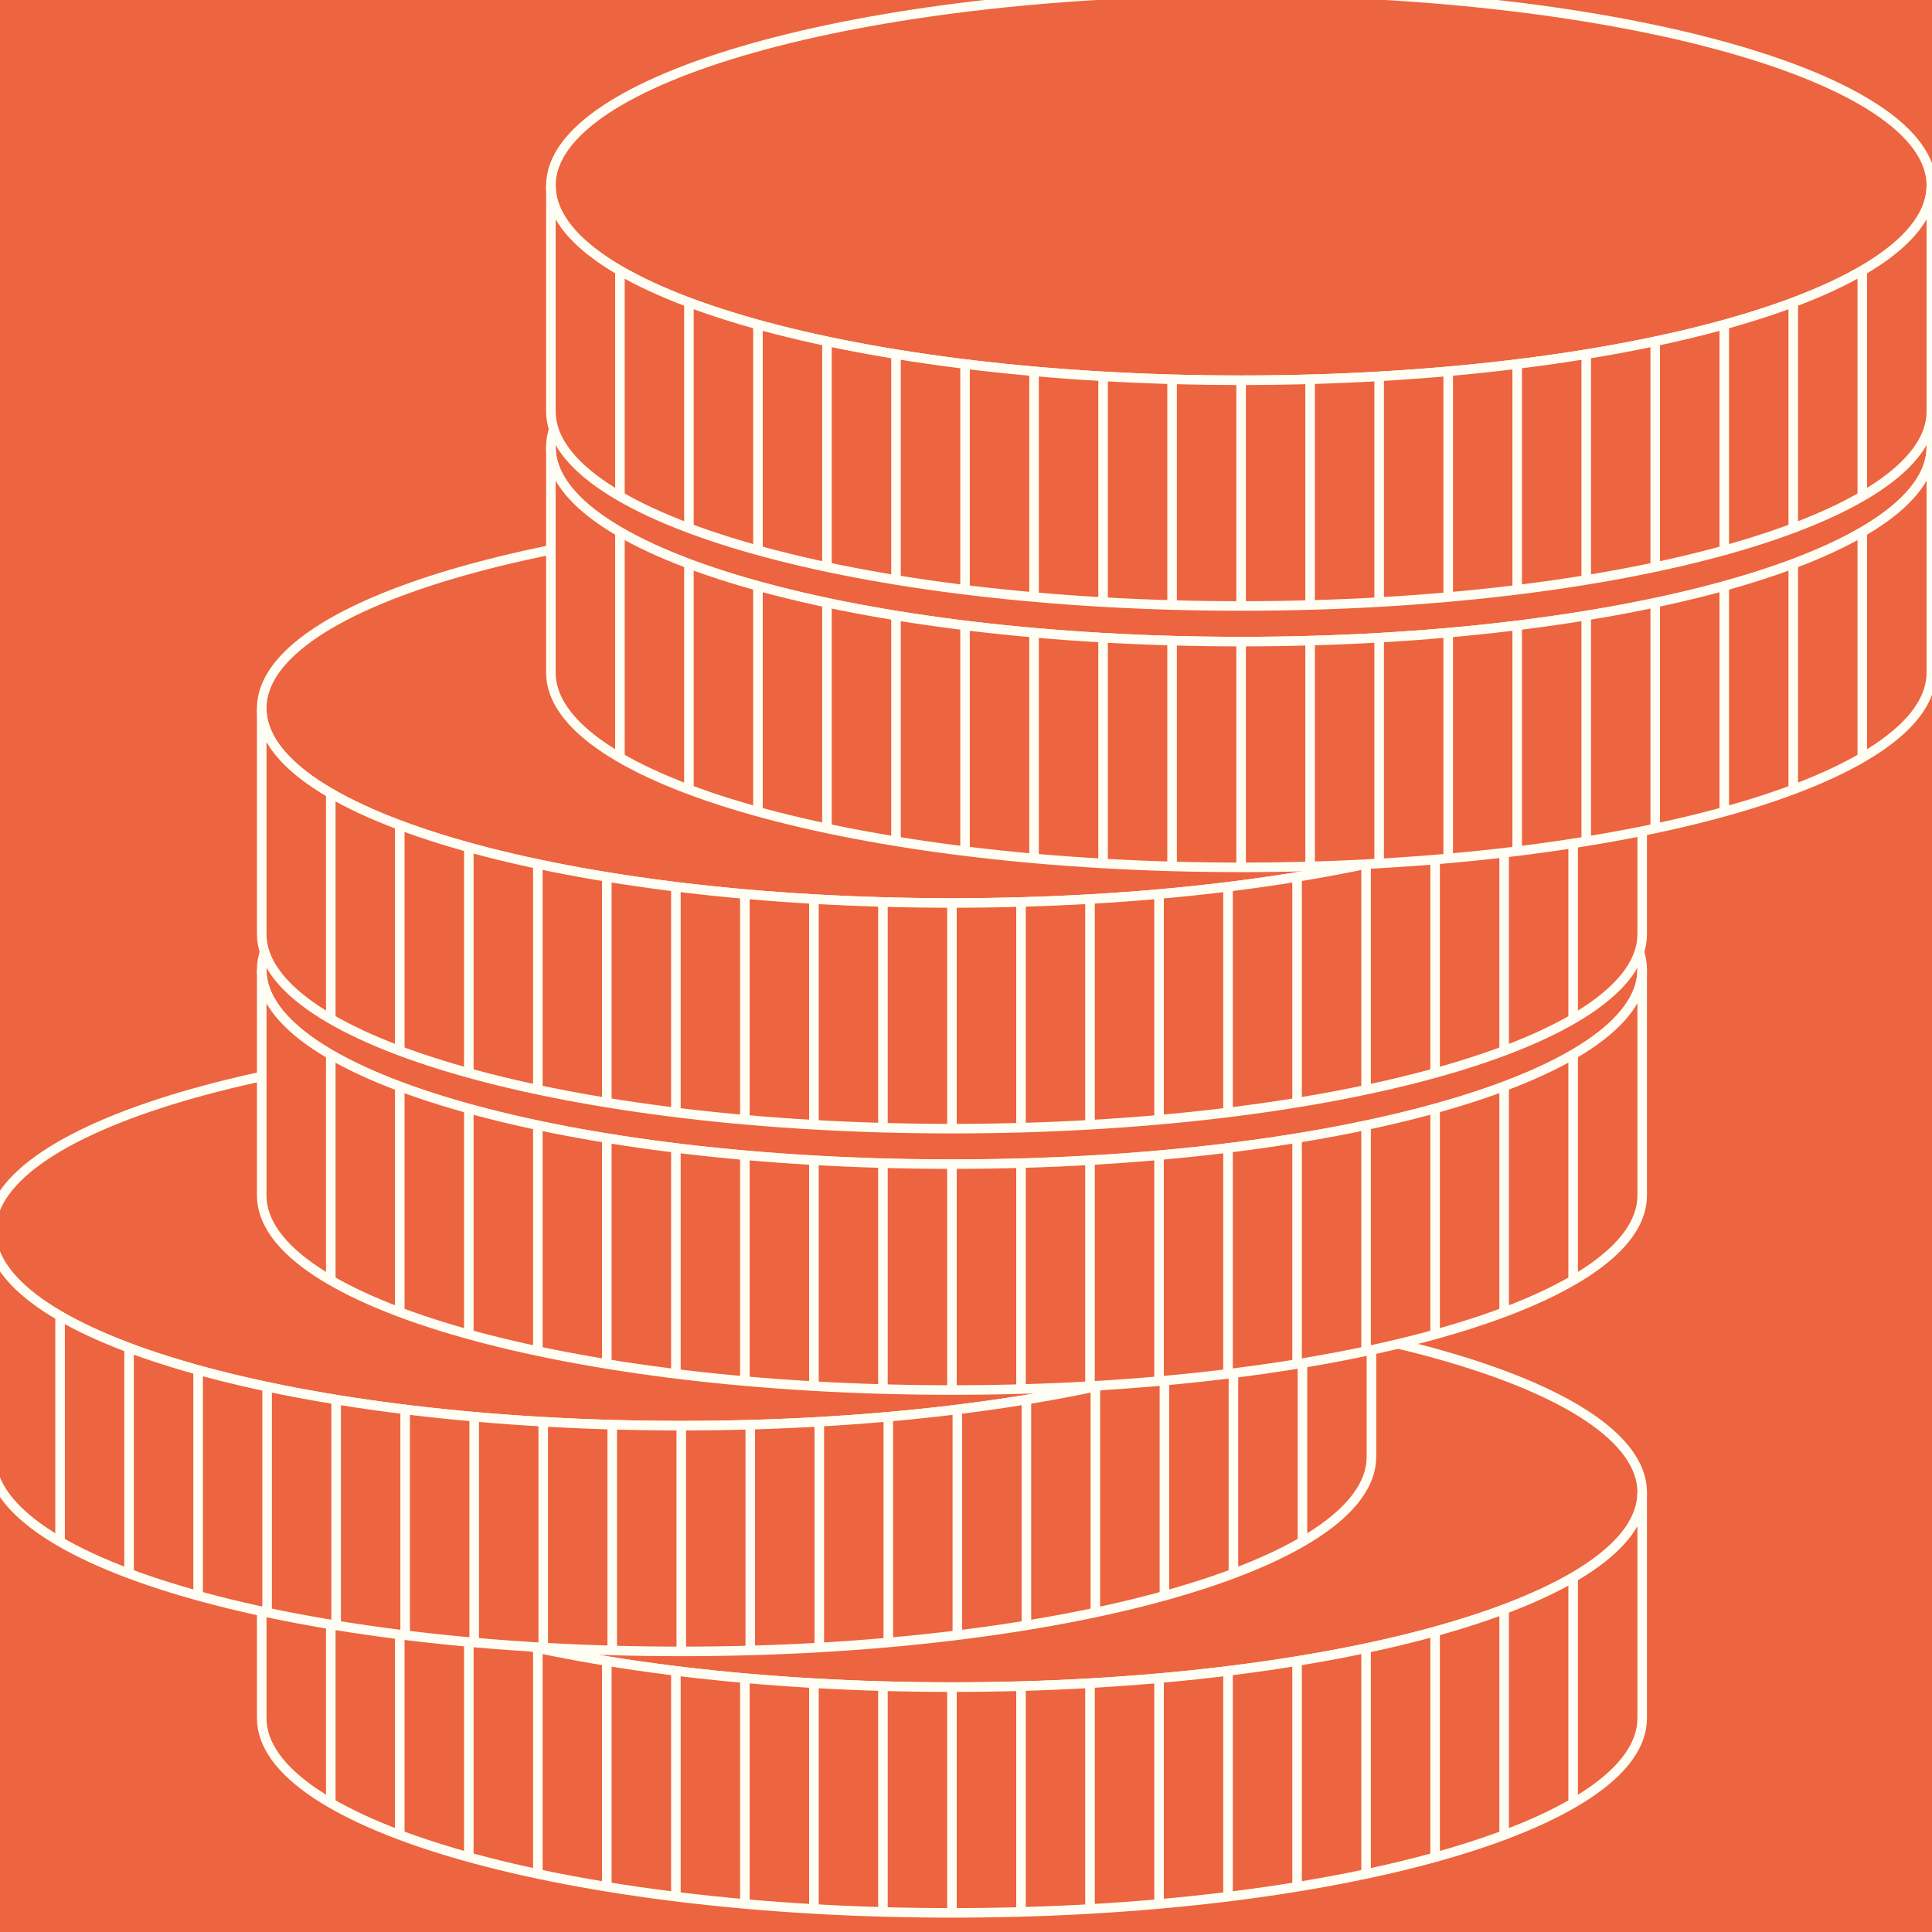
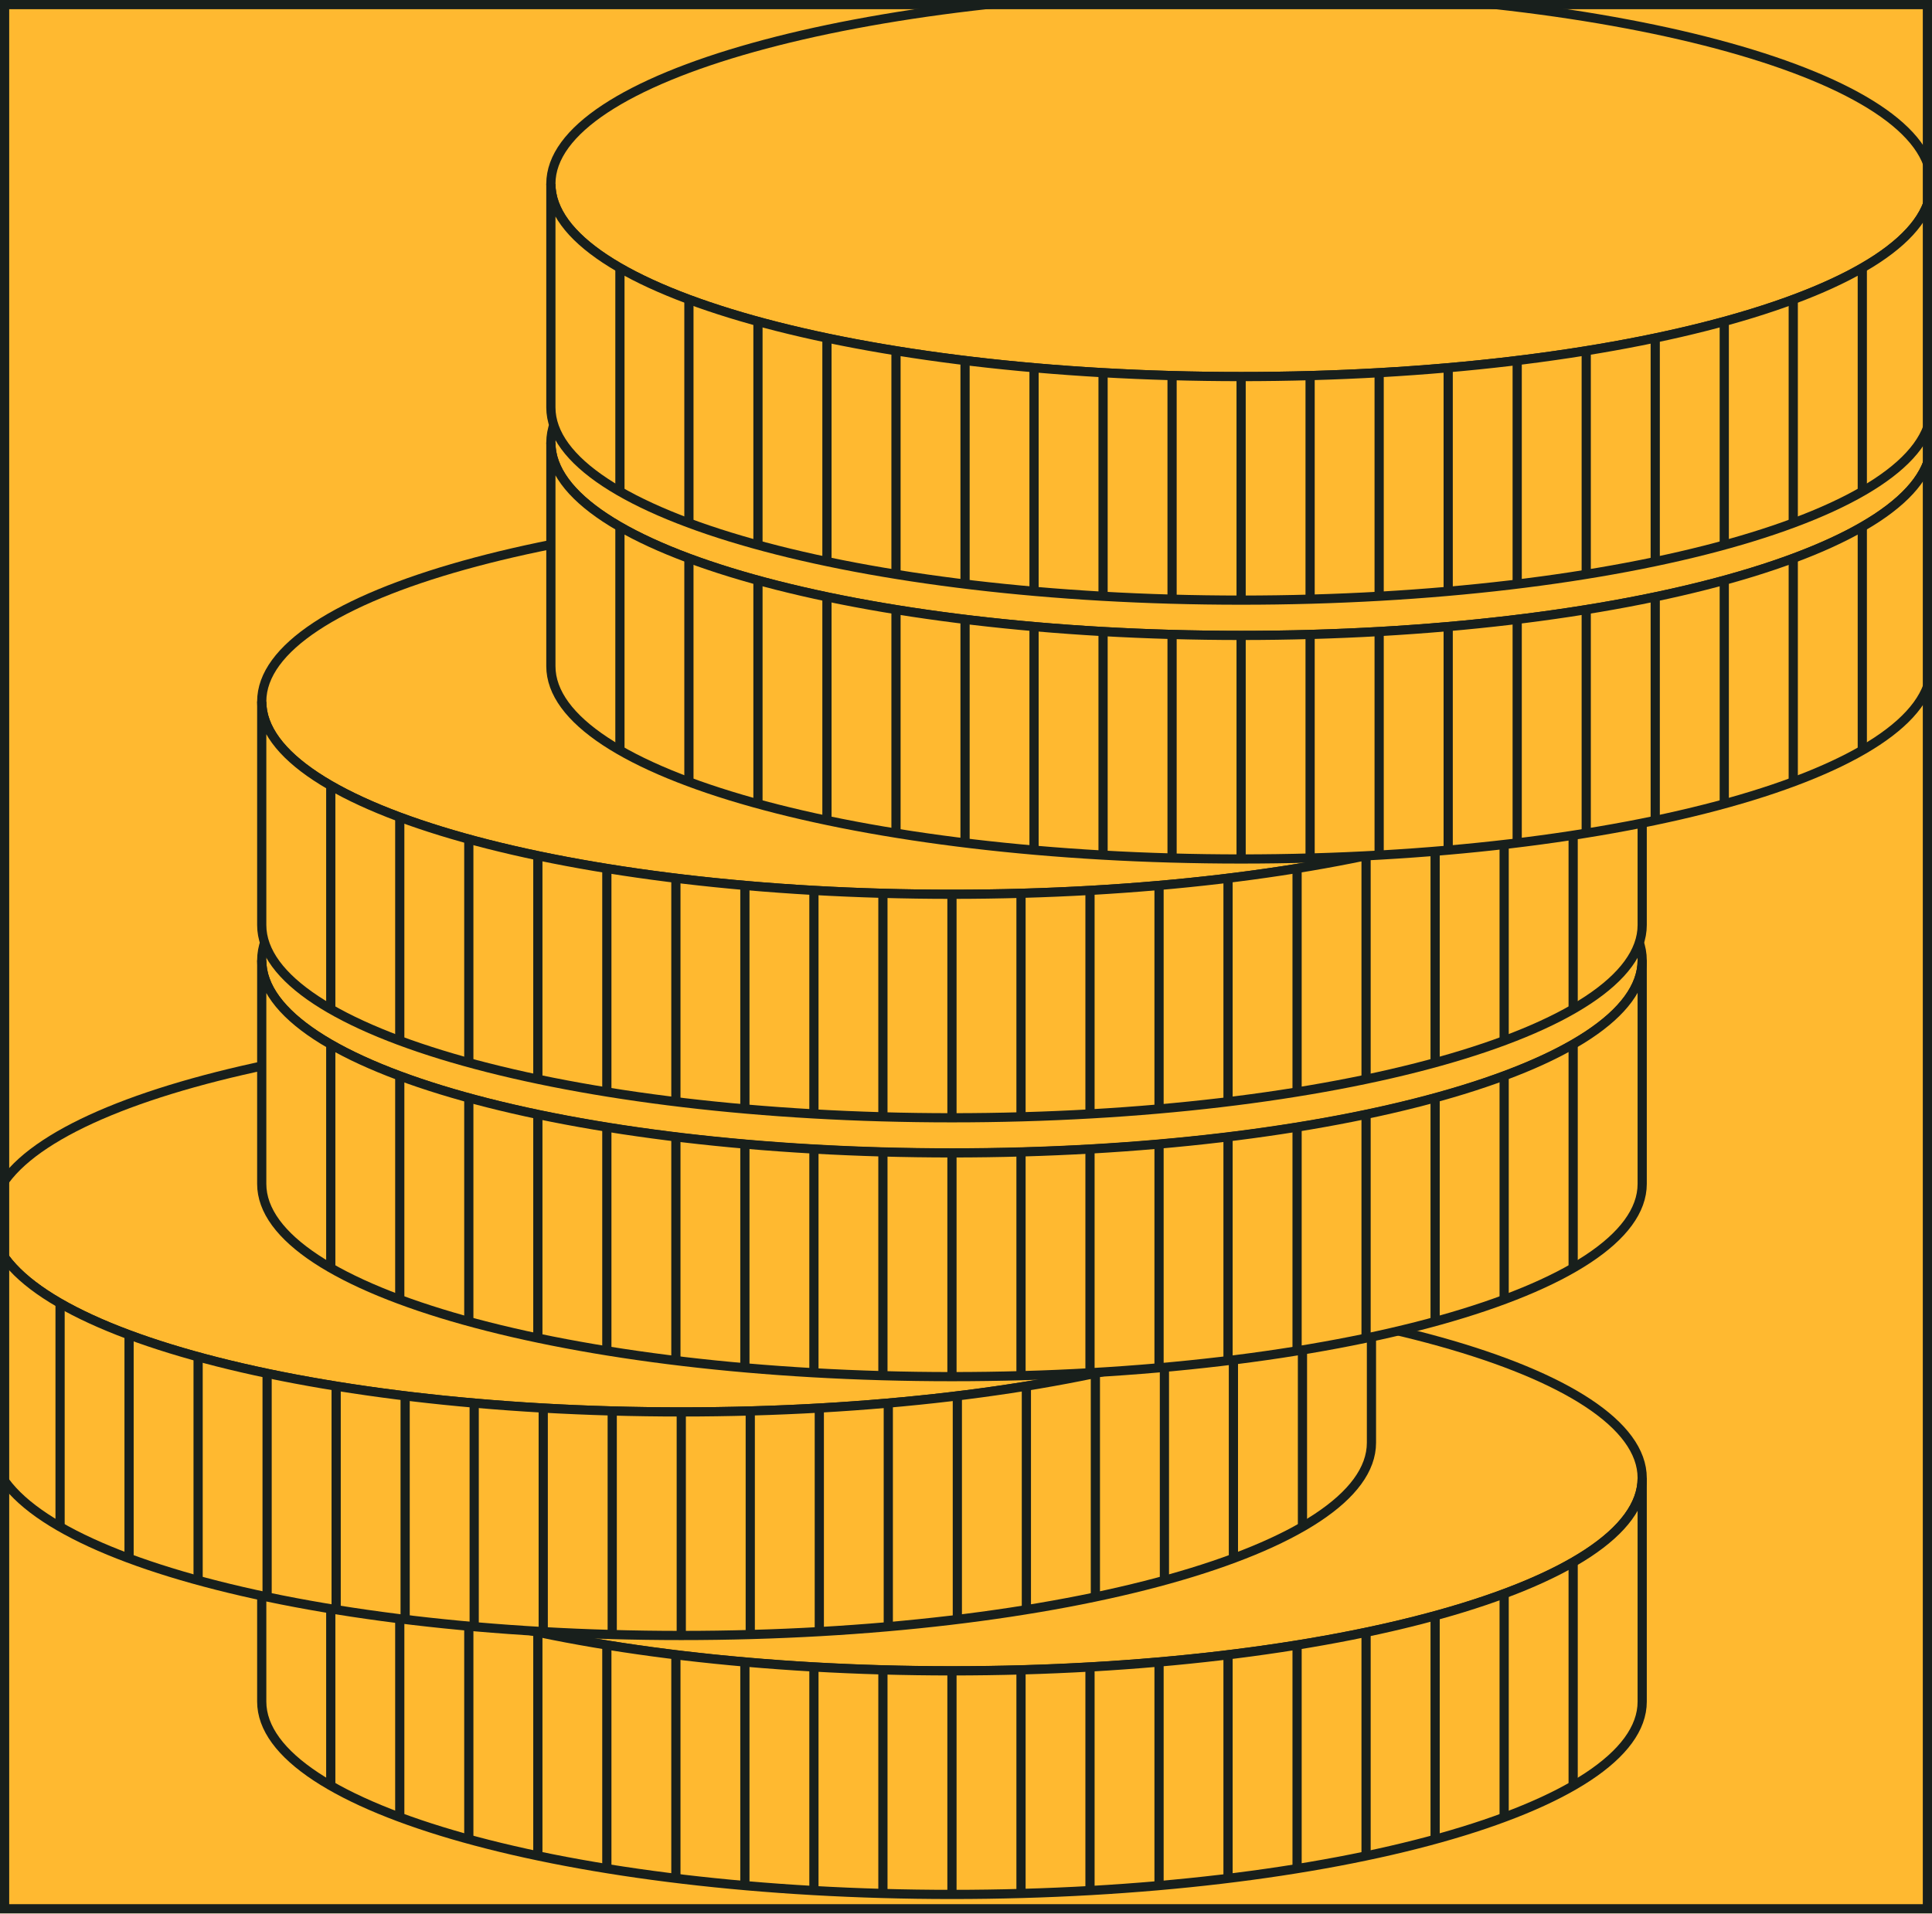
- <svg xmlns="http://www.w3.org/2000/svg" width="101" height="101" viewBox="0 0 101 101" fill="none">
-   <g clip-path="url(#clip0_832_12169)">
-     <path d="M101 0H0V101H101V0Z" fill="#EC6440" />
-     <path d="M49.766 88.194C69.694 88.194 85.85 83.638 85.85 78.018C85.85 72.399 69.694 67.843 49.766 67.843C29.838 67.843 13.682 72.399 13.682 78.018C13.682 83.638 29.838 88.194 49.766 88.194Z" fill="#EC6440" stroke="#FFFEF5" stroke-width="0.5" stroke-miterlimit="10" />
-     <path d="M49.766 88.199C69.694 88.199 85.85 83.643 85.85 78.024V89.825C85.85 95.446 69.694 100 49.766 100C29.838 100 13.682 95.439 13.682 89.819V78.019C13.682 83.638 29.838 88.199 49.766 88.199Z" fill="#EC6440" stroke="#FFFEF5" stroke-width="0.5" stroke-miterlimit="10" />
-     <path d="M49.766 88.194V99.995" stroke="#FFFEF5" stroke-width="0.5" stroke-miterlimit="10" />
-     <path d="M46.157 88.143V99.944" stroke="#FFFEF5" stroke-width="0.5" stroke-miterlimit="10" />
-     <path d="M42.55 87.989V99.79" stroke="#FFFEF5" stroke-width="0.5" stroke-miterlimit="10" />
-     <path d="M38.94 87.728V99.527" stroke="#FFFEF5" stroke-width="0.5" stroke-miterlimit="10" />
-     <path d="M35.334 87.346V99.147" stroke="#FFFEF5" stroke-width="0.5" stroke-miterlimit="10" />
-     <path d="M31.724 86.832V98.633" stroke="#FFFEF5" stroke-width="0.5" stroke-miterlimit="10" />
-     <path d="M28.117 86.16V97.959" stroke="#FFFEF5" stroke-width="0.5" stroke-miterlimit="10" />
-     <path d="M24.508 85.283V97.084" stroke="#FFFEF5" stroke-width="0.5" stroke-miterlimit="10" />
-     <path d="M20.899 84.123V95.924" stroke="#FFFEF5" stroke-width="0.5" stroke-miterlimit="10" />
-     <path d="M17.292 82.457V94.258" stroke="#FFFEF5" stroke-width="0.5" stroke-miterlimit="10" />
-     <path d="M82.24 82.457V94.258" stroke="#FFFEF5" stroke-width="0.5" stroke-miterlimit="10" />
-     <path d="M78.633 84.123V95.924" stroke="#FFFEF5" stroke-width="0.5" stroke-miterlimit="10" />
-     <path d="M75.024 85.283V97.084" stroke="#FFFEF5" stroke-width="0.5" stroke-miterlimit="10" />
-     <path d="M71.415 86.16V97.959" stroke="#FFFEF5" stroke-width="0.5" stroke-miterlimit="10" />
-     <path d="M67.808 86.832V98.633" stroke="#FFFEF5" stroke-width="0.5" stroke-miterlimit="10" />
-     <path d="M64.198 87.346V99.147" stroke="#FFFEF5" stroke-width="0.5" stroke-miterlimit="10" />
-     <path d="M60.592 87.728V99.527" stroke="#FFFEF5" stroke-width="0.5" stroke-miterlimit="10" />
-     <path d="M56.982 87.989V99.79" stroke="#FFFEF5" stroke-width="0.5" stroke-miterlimit="10" />
-     <path d="M53.376 88.143V99.944" stroke="#FFFEF5" stroke-width="0.5" stroke-miterlimit="10" />
-     <path d="M35.615 74.53C55.543 74.53 71.698 69.974 71.698 64.354C71.698 58.734 55.543 54.179 35.615 54.179C15.686 54.179 -0.469 58.734 -0.469 64.354C-0.469 69.974 15.686 74.53 35.615 74.53Z" fill="#EC6440" stroke="#FFFEF5" stroke-width="0.5" stroke-miterlimit="10" />
-     <path d="M35.615 74.53C55.543 74.53 71.696 69.974 71.696 64.355V76.155C71.696 81.777 55.543 86.331 35.615 86.331C15.687 86.331 -0.469 81.775 -0.469 76.155V64.355C-0.469 69.974 15.687 74.53 35.615 74.53Z" fill="#EC6440" stroke="#FFFEF5" stroke-width="0.5" stroke-miterlimit="10" />
-     <path d="M35.615 74.53V86.331" stroke="#FFFEF5" stroke-width="0.5" stroke-miterlimit="10" />
-     <path d="M32.005 74.48V86.28" stroke="#FFFEF5" stroke-width="0.5" stroke-miterlimit="10" />
-     <path d="M28.399 74.326V86.127" stroke="#FFFEF5" stroke-width="0.5" stroke-miterlimit="10" />
-     <path d="M24.789 74.065V85.864" stroke="#FFFEF5" stroke-width="0.5" stroke-miterlimit="10" />
-     <path d="M21.18 73.685V85.483" stroke="#FFFEF5" stroke-width="0.5" stroke-miterlimit="10" />
-     <path d="M17.573 73.168V84.969" stroke="#FFFEF5" stroke-width="0.5" stroke-miterlimit="10" />
-     <path d="M13.964 72.496V84.297" stroke="#FFFEF5" stroke-width="0.5" stroke-miterlimit="10" />
-     <path d="M10.357 71.622V83.42" stroke="#FFFEF5" stroke-width="0.5" stroke-miterlimit="10" />
-     <path d="M6.747 70.462V82.26" stroke="#FFFEF5" stroke-width="0.5" stroke-miterlimit="10" />
-     <path d="M3.141 68.796V80.594" stroke="#FFFEF5" stroke-width="0.5" stroke-miterlimit="10" />
-     <path d="M68.089 68.796V80.594" stroke="#FFFEF5" stroke-width="0.5" stroke-miterlimit="10" />
-     <path d="M64.48 70.462V82.26" stroke="#FFFEF5" stroke-width="0.5" stroke-miterlimit="10" />
-     <path d="M60.873 71.622V83.42" stroke="#FFFEF5" stroke-width="0.5" stroke-miterlimit="10" />
-     <path d="M57.263 72.496V84.297" stroke="#FFFEF5" stroke-width="0.5" stroke-miterlimit="10" />
-     <path d="M53.657 73.168V84.969" stroke="#FFFEF5" stroke-width="0.5" stroke-miterlimit="10" />
-     <path d="M50.047 73.685V85.483" stroke="#FFFEF5" stroke-width="0.5" stroke-miterlimit="10" />
-     <path d="M46.438 74.065V85.864" stroke="#FFFEF5" stroke-width="0.5" stroke-miterlimit="10" />
-     <path d="M42.831 74.326V86.127" stroke="#FFFEF5" stroke-width="0.5" stroke-miterlimit="10" />
-     <path d="M39.222 74.48V86.28" stroke="#FFFEF5" stroke-width="0.5" stroke-miterlimit="10" />
-     <path d="M49.766 60.867C69.694 60.867 85.85 56.311 85.85 50.691C85.85 45.071 69.694 40.516 49.766 40.516C29.838 40.516 13.682 45.071 13.682 50.691C13.682 56.311 29.838 60.867 49.766 60.867Z" fill="#EC6440" stroke="#FFFEF5" stroke-width="0.5" stroke-miterlimit="10" />
-     <path d="M49.766 60.856C69.694 60.856 85.85 56.303 85.85 50.681V62.492C85.85 68.114 69.694 72.667 49.766 72.667C29.838 72.667 13.682 68.111 13.682 62.492V50.691C13.682 56.313 29.838 60.856 49.766 60.856Z" fill="#EC6440" stroke="#FFFEF5" stroke-width="0.5" stroke-miterlimit="10" />
-     <path d="M49.766 60.866V72.667" stroke="#FFFEF5" stroke-width="0.5" stroke-miterlimit="10" />
-     <path d="M46.157 60.817V72.616" stroke="#FFFEF5" stroke-width="0.5" stroke-miterlimit="10" />
-     <path d="M42.55 60.665V72.463" stroke="#FFFEF5" stroke-width="0.5" stroke-miterlimit="10" />
-     <path d="M38.94 60.401V72.202" stroke="#FFFEF5" stroke-width="0.5" stroke-miterlimit="10" />
-     <path d="M35.334 60.02V71.819" stroke="#FFFEF5" stroke-width="0.5" stroke-miterlimit="10" />
-     <path d="M31.724 59.507V71.305" stroke="#FFFEF5" stroke-width="0.5" stroke-miterlimit="10" />
-     <path d="M28.117 58.832V70.633" stroke="#FFFEF5" stroke-width="0.5" stroke-miterlimit="10" />
-     <path d="M24.508 57.958V69.756" stroke="#FFFEF5" stroke-width="0.5" stroke-miterlimit="10" />
-     <path d="M20.899 56.798V68.596" stroke="#FFFEF5" stroke-width="0.5" stroke-miterlimit="10" />
-     <path d="M17.292 55.132V66.933" stroke="#FFFEF5" stroke-width="0.5" stroke-miterlimit="10" />
-     <path d="M82.24 55.132V66.933" stroke="#FFFEF5" stroke-width="0.5" stroke-miterlimit="10" />
-     <path d="M78.633 56.798V68.596" stroke="#FFFEF5" stroke-width="0.5" stroke-miterlimit="10" />
-     <path d="M75.024 57.958V69.756" stroke="#FFFEF5" stroke-width="0.5" stroke-miterlimit="10" />
-     <path d="M71.415 58.832V70.633" stroke="#FFFEF5" stroke-width="0.5" stroke-miterlimit="10" />
-     <path d="M67.808 59.507V71.305" stroke="#FFFEF5" stroke-width="0.5" stroke-miterlimit="10" />
-     <path d="M64.198 60.02V71.819" stroke="#FFFEF5" stroke-width="0.5" stroke-miterlimit="10" />
-     <path d="M60.592 60.401V72.202" stroke="#FFFEF5" stroke-width="0.5" stroke-miterlimit="10" />
-     <path d="M56.982 60.665V72.463" stroke="#FFFEF5" stroke-width="0.5" stroke-miterlimit="10" />
-     <path d="M53.376 60.817V72.616" stroke="#FFFEF5" stroke-width="0.5" stroke-miterlimit="10" />
-     <path d="M49.766 47.205C69.694 47.205 85.85 42.649 85.85 37.029C85.85 31.409 69.694 26.854 49.766 26.854C29.838 26.854 13.682 31.409 13.682 37.029C13.682 42.649 29.838 47.205 49.766 47.205Z" fill="#EC6440" stroke="#FFFEF5" stroke-width="0.5" stroke-miterlimit="10" />
-     <path d="M49.766 47.205C69.694 47.205 85.85 42.649 85.85 37.029V48.828C85.85 54.45 69.694 59.003 49.766 59.003C29.838 59.003 13.682 54.447 13.682 48.828V37.029C13.682 42.649 29.838 47.205 49.766 47.205Z" fill="#EC6440" stroke="#FFFEF5" stroke-width="0.5" stroke-miterlimit="10" />
-     <path d="M49.766 47.205V59.003" stroke="#FFFEF5" stroke-width="0.5" stroke-miterlimit="10" />
-     <path d="M46.157 47.154V58.955" stroke="#FFFEF5" stroke-width="0.5" stroke-miterlimit="10" />
-     <path d="M42.55 47.001V58.802" stroke="#FFFEF5" stroke-width="0.5" stroke-miterlimit="10" />
-     <path d="M38.94 46.737V58.538" stroke="#FFFEF5" stroke-width="0.5" stroke-miterlimit="10" />
-     <path d="M35.334 46.356V58.157" stroke="#FFFEF5" stroke-width="0.5" stroke-miterlimit="10" />
-     <path d="M31.724 45.843V57.641" stroke="#FFFEF5" stroke-width="0.5" stroke-miterlimit="10" />
-     <path d="M28.117 45.169V56.97" stroke="#FFFEF5" stroke-width="0.5" stroke-miterlimit="10" />
-     <path d="M24.508 44.295V56.096" stroke="#FFFEF5" stroke-width="0.5" stroke-miterlimit="10" />
-     <path d="M20.899 43.135V54.936" stroke="#FFFEF5" stroke-width="0.5" stroke-miterlimit="10" />
-     <path d="M17.292 41.469V53.27" stroke="#FFFEF5" stroke-width="0.5" stroke-miterlimit="10" />
-     <path d="M82.24 41.469V53.27" stroke="#FFFEF5" stroke-width="0.5" stroke-miterlimit="10" />
-     <path d="M78.633 43.135V54.936" stroke="#FFFEF5" stroke-width="0.5" stroke-miterlimit="10" />
-     <path d="M75.024 44.295V56.096" stroke="#FFFEF5" stroke-width="0.5" stroke-miterlimit="10" />
-     <path d="M71.415 45.169V56.97" stroke="#FFFEF5" stroke-width="0.5" stroke-miterlimit="10" />
-     <path d="M67.808 45.843V57.641" stroke="#FFFEF5" stroke-width="0.5" stroke-miterlimit="10" />
-     <path d="M64.198 46.356V58.157" stroke="#FFFEF5" stroke-width="0.5" stroke-miterlimit="10" />
-     <path d="M60.592 46.737V58.538" stroke="#FFFEF5" stroke-width="0.5" stroke-miterlimit="10" />
-     <path d="M56.982 47.001V58.802" stroke="#FFFEF5" stroke-width="0.5" stroke-miterlimit="10" />
-     <path d="M53.376 47.154V58.955" stroke="#FFFEF5" stroke-width="0.5" stroke-miterlimit="10" />
-     <path d="M64.882 33.542C84.811 33.542 100.966 28.986 100.966 23.366C100.966 17.746 84.811 13.19 64.882 13.19C44.954 13.19 28.799 17.746 28.799 23.366C28.799 28.986 44.954 33.542 64.882 33.542Z" fill="#EC6440" stroke="#FFFEF5" stroke-width="0.5" stroke-miterlimit="10" />
-     <path d="M64.882 33.542C84.81 33.542 100.966 28.986 100.966 23.366V35.164C100.966 40.786 84.81 45.343 64.882 45.343C44.954 45.343 28.799 40.786 28.799 35.164V23.366C28.799 28.986 44.954 33.542 64.882 33.542Z" fill="#EC6440" stroke="#FFFEF5" stroke-width="0.5" stroke-miterlimit="10" />
-     <path d="M64.882 33.541V45.342" stroke="#FFFEF5" stroke-width="0.5" stroke-miterlimit="10" />
-     <path d="M61.273 33.49V45.291" stroke="#FFFEF5" stroke-width="0.5" stroke-miterlimit="10" />
-     <path d="M57.666 33.337V45.138" stroke="#FFFEF5" stroke-width="0.5" stroke-miterlimit="10" />
-     <path d="M54.057 33.074V44.875" stroke="#FFFEF5" stroke-width="0.5" stroke-miterlimit="10" />
-     <path d="M50.45 32.693V44.494" stroke="#FFFEF5" stroke-width="0.5" stroke-miterlimit="10" />
-     <path d="M46.84 32.18V43.981" stroke="#FFFEF5" stroke-width="0.5" stroke-miterlimit="10" />
-     <path d="M43.231 31.507V43.305" stroke="#FFFEF5" stroke-width="0.5" stroke-miterlimit="10" />
-     <path d="M39.624 30.631V42.432" stroke="#FFFEF5" stroke-width="0.5" stroke-miterlimit="10" />
-     <path d="M36.015 29.471V41.272" stroke="#FFFEF5" stroke-width="0.5" stroke-miterlimit="10" />
-     <path d="M32.408 27.805V39.606" stroke="#FFFEF5" stroke-width="0.5" stroke-miterlimit="10" />
-     <path d="M97.356 27.805V39.606" stroke="#FFFEF5" stroke-width="0.5" stroke-miterlimit="10" />
-     <path d="M93.747 29.471V41.272" stroke="#FFFEF5" stroke-width="0.5" stroke-miterlimit="10" />
-     <path d="M90.14 30.631V42.432" stroke="#FFFEF5" stroke-width="0.5" stroke-miterlimit="10" />
-     <path d="M86.531 31.507V43.305" stroke="#FFFEF5" stroke-width="0.5" stroke-miterlimit="10" />
-     <path d="M82.924 32.18V43.981" stroke="#FFFEF5" stroke-width="0.5" stroke-miterlimit="10" />
-     <path d="M79.315 32.693V44.494" stroke="#FFFEF5" stroke-width="0.5" stroke-miterlimit="10" />
-     <path d="M75.708 33.074V44.875" stroke="#FFFEF5" stroke-width="0.5" stroke-miterlimit="10" />
-     <path d="M72.098 33.337V45.138" stroke="#FFFEF5" stroke-width="0.5" stroke-miterlimit="10" />
-     <path d="M68.489 33.49V45.291" stroke="#FFFEF5" stroke-width="0.5" stroke-miterlimit="10" />
-     <path d="M64.882 19.878C84.811 19.878 100.966 15.322 100.966 9.702C100.966 4.082 84.811 -0.474 64.882 -0.474C44.954 -0.474 28.799 4.082 28.799 9.702C28.799 15.322 44.954 19.878 64.882 19.878Z" fill="#EC6440" stroke="#FFFEF5" stroke-width="0.5" stroke-miterlimit="10" />
-     <path d="M64.882 19.878C84.81 19.878 100.966 15.322 100.966 9.702V21.503C100.966 27.125 84.81 31.679 64.882 31.679C44.954 31.679 28.799 27.125 28.799 21.503V9.702C28.799 15.322 44.954 19.878 64.882 19.878Z" fill="#EC6440" stroke="#FFFEF5" stroke-width="0.5" stroke-miterlimit="10" />
-     <path d="M64.882 19.878V31.679" stroke="#FFFEF5" stroke-width="0.5" stroke-miterlimit="10" />
-     <path d="M61.273 19.826V31.627" stroke="#FFFEF5" stroke-width="0.5" stroke-miterlimit="10" />
-     <path d="M57.666 19.673V31.474" stroke="#FFFEF5" stroke-width="0.5" stroke-miterlimit="10" />
-     <path d="M54.057 19.413V31.211" stroke="#FFFEF5" stroke-width="0.5" stroke-miterlimit="10" />
-     <path d="M50.45 19.029V30.83" stroke="#FFFEF5" stroke-width="0.5" stroke-miterlimit="10" />
-     <path d="M46.84 18.516V30.317" stroke="#FFFEF5" stroke-width="0.5" stroke-miterlimit="10" />
-     <path d="M43.231 17.844V29.645" stroke="#FFFEF5" stroke-width="0.5" stroke-miterlimit="10" />
-     <path d="M39.624 16.967V28.768" stroke="#FFFEF5" stroke-width="0.5" stroke-miterlimit="10" />
-     <path d="M36.015 15.81V27.608" stroke="#FFFEF5" stroke-width="0.5" stroke-miterlimit="10" />
-     <path d="M32.408 14.144V25.942" stroke="#FFFEF5" stroke-width="0.5" stroke-miterlimit="10" />
-     <path d="M97.356 14.144V25.942" stroke="#FFFEF5" stroke-width="0.5" stroke-miterlimit="10" />
-     <path d="M93.747 15.81V27.608" stroke="#FFFEF5" stroke-width="0.5" stroke-miterlimit="10" />
-     <path d="M90.14 16.967V28.768" stroke="#FFFEF5" stroke-width="0.5" stroke-miterlimit="10" />
-     <path d="M86.531 17.844V29.645" stroke="#FFFEF5" stroke-width="0.5" stroke-miterlimit="10" />
-     <path d="M82.924 18.516V30.317" stroke="#FFFEF5" stroke-width="0.5" stroke-miterlimit="10" />
-     <path d="M79.315 19.029V30.83" stroke="#FFFEF5" stroke-width="0.5" stroke-miterlimit="10" />
-     <path d="M75.708 19.413V31.211" stroke="#FFFEF5" stroke-width="0.5" stroke-miterlimit="10" />
-     <path d="M72.098 19.673V31.474" stroke="#FFFEF5" stroke-width="0.5" stroke-miterlimit="10" />
-     <path d="M68.489 19.826V31.627" stroke="#FFFEF5" stroke-width="0.5" stroke-miterlimit="10" />
+ <svg xmlns="http://www.w3.org/2000/svg" width="210" height="208" viewBox="0 0 210 208" fill="none">
+   <g clip-path="url(#clip0_832_13481)">
+     <path d="M210 0H0V208H210V0Z" fill="#FFB930" />
+     <path d="M103.474 181.627C144.909 181.627 178.499 172.245 178.499 160.672C178.499 149.098 144.909 139.716 103.474 139.716C62.039 139.716 28.449 149.098 28.449 160.672C28.449 172.245 62.039 181.627 103.474 181.627Z" fill="#FFB930" stroke="#181F1C" stroke-miterlimit="10" />
+     <path d="M103.474 181.637C144.908 181.637 178.499 172.254 178.499 160.681V184.984C178.499 196.562 144.908 205.94 103.474 205.94C62.04 205.94 28.449 196.546 28.449 184.974V160.671C28.449 172.243 62.04 181.637 103.474 181.637Z" fill="#FFB930" stroke="#181F1C" stroke-miterlimit="10" />
+     <path d="M103.474 181.627V205.93" stroke="#181F1C" stroke-miterlimit="10" />
+     <path d="M95.969 181.521V205.824" stroke="#181F1C" stroke-miterlimit="10" />
+     <path d="M88.47 181.206V205.509" stroke="#181F1C" stroke-miterlimit="10" />
+     <path d="M80.966 180.669V204.966" stroke="#181F1C" stroke-miterlimit="10" />
+     <path d="M73.466 179.88V204.183" stroke="#181F1C" stroke-miterlimit="10" />
+     <path d="M65.961 178.822V203.125" stroke="#181F1C" stroke-miterlimit="10" />
+     <path d="M58.462 177.438V201.736" stroke="#181F1C" stroke-miterlimit="10" />
+     <path d="M50.957 175.633V199.936" stroke="#181F1C" stroke-miterlimit="10" />
+     <path d="M43.453 173.243V197.546" stroke="#181F1C" stroke-miterlimit="10" />
+     <path d="M35.953 169.812V194.115" stroke="#181F1C" stroke-miterlimit="10" />
+     <path d="M170.995 169.812V194.115" stroke="#181F1C" stroke-miterlimit="10" />
+     <path d="M163.495 173.243V197.546" stroke="#181F1C" stroke-miterlimit="10" />
+     <path d="M155.991 175.633V199.936" stroke="#181F1C" stroke-miterlimit="10" />
+     <path d="M148.486 177.438V201.736" stroke="#181F1C" stroke-miterlimit="10" />
+     <path d="M140.987 178.822V203.125" stroke="#181F1C" stroke-miterlimit="10" />
+     <path d="M133.482 179.88V204.183" stroke="#181F1C" stroke-miterlimit="10" />
+     <path d="M125.983 180.669V204.966" stroke="#181F1C" stroke-miterlimit="10" />
+     <path d="M118.478 181.206V205.509" stroke="#181F1C" stroke-miterlimit="10" />
+     <path d="M110.979 181.521V205.824" stroke="#181F1C" stroke-miterlimit="10" />
+     <path d="M74.051 153.488C115.486 153.488 149.076 144.106 149.076 132.532C149.076 120.958 115.486 111.576 74.051 111.576C32.615 111.576 -0.975 120.958 -0.975 132.532C-0.975 144.106 32.615 153.488 74.051 153.488Z" fill="#FFB930" stroke="#181F1C" stroke-miterlimit="10" />
+     <path d="M74.051 153.488C115.485 153.488 149.071 144.105 149.071 132.532V156.835C149.071 168.413 115.485 177.791 74.051 177.791C32.617 177.791 -0.975 168.408 -0.975 156.835V132.532C-0.975 144.105 32.617 153.488 74.051 153.488Z" fill="#FFB930" stroke="#181F1C" stroke-miterlimit="10" />
+     <path d="M74.051 153.488V177.791" stroke="#181F1C" stroke-miterlimit="10" />
+     <path d="M66.546 153.383V177.686" stroke="#181F1C" stroke-miterlimit="10" />
+     <path d="M59.047 153.066V177.369" stroke="#181F1C" stroke-miterlimit="10" />
+     <path d="M51.542 152.53V176.828" stroke="#181F1C" stroke-miterlimit="10" />
+     <path d="M44.037 151.746V176.044" stroke="#181F1C" stroke-miterlimit="10" />
+     <path d="M36.538 150.683V174.985" stroke="#181F1C" stroke-miterlimit="10" />
+     <path d="M29.033 149.299V173.602" stroke="#181F1C" stroke-miterlimit="10" />
+     <path d="M21.534 147.499V171.797" stroke="#181F1C" stroke-miterlimit="10" />
+     <path d="M14.029 145.109V169.407" stroke="#181F1C" stroke-miterlimit="10" />
+     <path d="M6.53 141.679V165.976" stroke="#181F1C" stroke-miterlimit="10" />
+     <path d="M141.572 141.679V165.976" stroke="#181F1C" stroke-miterlimit="10" />
+     <path d="M134.067 145.109V169.407" stroke="#181F1C" stroke-miterlimit="10" />
+     <path d="M126.567 147.499V171.797" stroke="#181F1C" stroke-miterlimit="10" />
+     <path d="M119.063 149.299V173.602" stroke="#181F1C" stroke-miterlimit="10" />
+     <path d="M111.563 150.683V174.985" stroke="#181F1C" stroke-miterlimit="10" />
+     <path d="M104.059 151.746V176.044" stroke="#181F1C" stroke-miterlimit="10" />
+     <path d="M96.554 152.53V176.828" stroke="#181F1C" stroke-miterlimit="10" />
+     <path d="M89.055 153.066V177.369" stroke="#181F1C" stroke-miterlimit="10" />
+     <path d="M81.55 153.383V177.686" stroke="#181F1C" stroke-miterlimit="10" />
+     <path d="M103.474 125.349C144.909 125.349 178.499 115.967 178.499 104.393C178.499 92.82 144.909 83.438 103.474 83.438C62.039 83.438 28.449 92.82 28.449 104.393C28.449 115.967 62.039 125.349 103.474 125.349Z" fill="#FFB930" stroke="#181F1C" stroke-miterlimit="10" />
+     <path d="M103.474 125.328C144.908 125.328 178.499 115.95 178.499 104.372V128.696C178.499 140.274 144.908 149.652 103.474 149.652C62.04 149.652 28.449 140.268 28.449 128.696V104.393C28.449 115.971 62.04 125.328 103.474 125.328Z" fill="#FFB930" stroke="#181F1C" stroke-miterlimit="10" />
+     <path d="M103.474 125.349V149.651" stroke="#181F1C" stroke-miterlimit="10" />
+     <path d="M95.969 125.248V149.546" stroke="#181F1C" stroke-miterlimit="10" />
+     <path d="M88.47 124.933V149.23" stroke="#181F1C" stroke-miterlimit="10" />
+     <path d="M80.966 124.391V148.693" stroke="#181F1C" stroke-miterlimit="10" />
+     <path d="M73.466 123.606V147.904" stroke="#181F1C" stroke-miterlimit="10" />
+     <path d="M65.961 122.549V146.846" stroke="#181F1C" stroke-miterlimit="10" />
+     <path d="M58.462 121.159V145.462" stroke="#181F1C" stroke-miterlimit="10" />
+     <path d="M50.957 119.359V143.657" stroke="#181F1C" stroke-miterlimit="10" />
+     <path d="M43.453 116.971V141.268" stroke="#181F1C" stroke-miterlimit="10" />
+     <path d="M35.953 113.539V137.842" stroke="#181F1C" stroke-miterlimit="10" />
+     <path d="M170.995 113.539V137.842" stroke="#181F1C" stroke-miterlimit="10" />
+     <path d="M163.495 116.971V141.268" stroke="#181F1C" stroke-miterlimit="10" />
+     <path d="M155.991 119.359V143.657" stroke="#181F1C" stroke-miterlimit="10" />
+     <path d="M148.486 121.159V145.462" stroke="#181F1C" stroke-miterlimit="10" />
+     <path d="M140.987 122.549V146.846" stroke="#181F1C" stroke-miterlimit="10" />
+     <path d="M133.482 123.606V147.904" stroke="#181F1C" stroke-miterlimit="10" />
+     <path d="M125.983 124.391V148.693" stroke="#181F1C" stroke-miterlimit="10" />
+     <path d="M118.478 124.933V149.23" stroke="#181F1C" stroke-miterlimit="10" />
+     <path d="M110.979 125.248V149.546" stroke="#181F1C" stroke-miterlimit="10" />
+     <path d="M103.474 97.214C144.909 97.214 178.499 87.832 178.499 76.258C178.499 64.685 144.909 55.303 103.474 55.303C62.039 55.303 28.449 64.685 28.449 76.258C28.449 87.832 62.039 97.214 103.474 97.214Z" fill="#FFB930" stroke="#181F1C" stroke-miterlimit="10" />
+     <path d="M103.474 97.215C144.908 97.215 178.499 87.831 178.499 76.259V100.556C178.499 112.134 144.908 121.512 103.474 121.512C62.04 121.512 28.449 112.129 28.449 100.556V76.259C28.449 87.831 62.04 97.215 103.474 97.215Z" fill="#FFB930" stroke="#181F1C" stroke-miterlimit="10" />
+     <path d="M103.474 97.215V121.512" stroke="#181F1C" stroke-miterlimit="10" />
+     <path d="M95.969 97.109V121.412" stroke="#181F1C" stroke-miterlimit="10" />
+     <path d="M88.47 96.794V121.097" stroke="#181F1C" stroke-miterlimit="10" />
+     <path d="M80.966 96.251V120.554" stroke="#181F1C" stroke-miterlimit="10" />
+     <path d="M73.466 95.468V119.771" stroke="#181F1C" stroke-miterlimit="10" />
+     <path d="M65.961 94.409V118.707" stroke="#181F1C" stroke-miterlimit="10" />
+     <path d="M58.462 93.02V117.323" stroke="#181F1C" stroke-miterlimit="10" />
+     <path d="M50.957 91.221V115.524" stroke="#181F1C" stroke-miterlimit="10" />
+     <path d="M43.453 88.831V113.134" stroke="#181F1C" stroke-miterlimit="10" />
+     <path d="M35.953 85.4V109.703" stroke="#181F1C" stroke-miterlimit="10" />
+     <path d="M170.995 85.4V109.703" stroke="#181F1C" stroke-miterlimit="10" />
+     <path d="M163.495 88.831V113.134" stroke="#181F1C" stroke-miterlimit="10" />
+     <path d="M155.991 91.221V115.524" stroke="#181F1C" stroke-miterlimit="10" />
+     <path d="M148.486 93.02V117.323" stroke="#181F1C" stroke-miterlimit="10" />
+     <path d="M140.987 94.409V118.707" stroke="#181F1C" stroke-miterlimit="10" />
+     <path d="M133.482 95.468V119.771" stroke="#181F1C" stroke-miterlimit="10" />
+     <path d="M125.983 96.251V120.554" stroke="#181F1C" stroke-miterlimit="10" />
+     <path d="M118.478 96.794V121.097" stroke="#181F1C" stroke-miterlimit="10" />
+     <path d="M110.979 97.109V121.412" stroke="#181F1C" stroke-miterlimit="10" />
+     <path d="M134.904 69.076C176.339 69.076 209.929 59.693 209.929 48.12C209.929 36.546 176.339 27.164 134.904 27.164C93.468 27.164 59.878 36.546 59.878 48.12C59.878 59.693 93.468 69.076 134.904 69.076Z" fill="#FFB930" stroke="#181F1C" stroke-miterlimit="10" />
+     <path d="M134.904 69.075C176.338 69.075 209.929 59.692 209.929 48.119V72.417C209.929 83.995 176.338 93.378 134.904 93.378C93.469 93.378 59.878 83.995 59.878 72.417V48.119C59.878 59.692 93.469 69.075 134.904 69.075Z" fill="#FFB930" stroke="#181F1C" stroke-miterlimit="10" />
+     <path d="M134.904 69.075V93.378" stroke="#181F1C" stroke-miterlimit="10" />
+     <path d="M127.399 68.97V93.272" stroke="#181F1C" stroke-miterlimit="10" />
+     <path d="M119.899 68.654V92.957" stroke="#181F1C" stroke-miterlimit="10" />
+     <path d="M112.395 68.112V92.415" stroke="#181F1C" stroke-miterlimit="10" />
+     <path d="M104.896 67.328V91.631" stroke="#181F1C" stroke-miterlimit="10" />
+     <path d="M97.391 66.27V90.573" stroke="#181F1C" stroke-miterlimit="10" />
+     <path d="M89.886 64.886V89.183" stroke="#181F1C" stroke-miterlimit="10" />
+     <path d="M82.387 63.081V87.384" stroke="#181F1C" stroke-miterlimit="10" />
+     <path d="M74.882 60.691V84.994" stroke="#181F1C" stroke-miterlimit="10" />
+     <path d="M67.383 57.261V81.564" stroke="#181F1C" stroke-miterlimit="10" />
+     <path d="M202.424 57.261V81.564" stroke="#181F1C" stroke-miterlimit="10" />
+     <path d="M194.919 60.691V84.994" stroke="#181F1C" stroke-miterlimit="10" />
+     <path d="M187.42 63.081V87.384" stroke="#181F1C" stroke-miterlimit="10" />
+     <path d="M179.916 64.886V89.183" stroke="#181F1C" stroke-miterlimit="10" />
+     <path d="M172.416 66.27V90.573" stroke="#181F1C" stroke-miterlimit="10" />
+     <path d="M164.912 67.328V91.631" stroke="#181F1C" stroke-miterlimit="10" />
+     <path d="M157.412 68.112V92.415" stroke="#181F1C" stroke-miterlimit="10" />
+     <path d="M149.907 68.654V92.957" stroke="#181F1C" stroke-miterlimit="10" />
+     <path d="M142.403 68.97V93.272" stroke="#181F1C" stroke-miterlimit="10" />
+     <path d="M134.904 40.936C176.339 40.936 209.929 31.554 209.929 19.98C209.929 8.407 176.339 -0.976 134.904 -0.976C93.468 -0.976 59.878 8.407 59.878 19.98C59.878 31.554 93.468 40.936 134.904 40.936Z" fill="#FFB930" stroke="#181F1C" stroke-miterlimit="10" />
+     <path d="M134.904 40.936C176.338 40.936 209.929 31.553 209.929 19.98V44.283C209.929 55.861 176.338 65.239 134.904 65.239C93.469 65.239 59.878 55.861 59.878 44.283V19.98C59.878 31.553 93.469 40.936 134.904 40.936Z" fill="#FFB930" stroke="#181F1C" stroke-miterlimit="10" />
+     <path d="M134.904 40.935V65.238" stroke="#181F1C" stroke-miterlimit="10" />
+     <path d="M127.399 40.831V65.134" stroke="#181F1C" stroke-miterlimit="10" />
+     <path d="M119.899 40.515V64.817" stroke="#181F1C" stroke-miterlimit="10" />
+     <path d="M112.395 39.978V64.276" stroke="#181F1C" stroke-miterlimit="10" />
+     <path d="M104.896 39.188V63.491" stroke="#181F1C" stroke-miterlimit="10" />
+     <path d="M97.391 38.131V62.434" stroke="#181F1C" stroke-miterlimit="10" />
+     <path d="M89.886 36.747V61.05" stroke="#181F1C" stroke-miterlimit="10" />
+     <path d="M82.387 34.942V59.245" stroke="#181F1C" stroke-miterlimit="10" />
+     <path d="M74.882 32.558V56.855" stroke="#181F1C" stroke-miterlimit="10" />
+     <path d="M67.383 29.127V53.425" stroke="#181F1C" stroke-miterlimit="10" />
+     <path d="M202.424 29.127V53.425" stroke="#181F1C" stroke-miterlimit="10" />
+     <path d="M194.919 32.558V56.855" stroke="#181F1C" stroke-miterlimit="10" />
+     <path d="M187.42 34.942V59.245" stroke="#181F1C" stroke-miterlimit="10" />
+     <path d="M179.916 36.747V61.05" stroke="#181F1C" stroke-miterlimit="10" />
+     <path d="M172.416 38.131V62.434" stroke="#181F1C" stroke-miterlimit="10" />
+     <path d="M164.912 39.188V63.491" stroke="#181F1C" stroke-miterlimit="10" />
+     <path d="M157.412 39.978V64.276" stroke="#181F1C" stroke-miterlimit="10" />
+     <path d="M149.907 40.515V64.817" stroke="#181F1C" stroke-miterlimit="10" />
+     <path d="M142.403 40.831V65.134" stroke="#181F1C" stroke-miterlimit="10" />
  </g>
+   <rect x="0.5" y="0.5" width="209" height="207" stroke="#181F1C" />
  <defs>
-     <clipPath id="clip0_832_12169">
-       <rect width="101" height="101" fill="white" />
+     <clipPath id="clip0_832_13481">
+       <rect width="210" height="208" fill="white" />
    </clipPath>
  </defs>
</svg>
